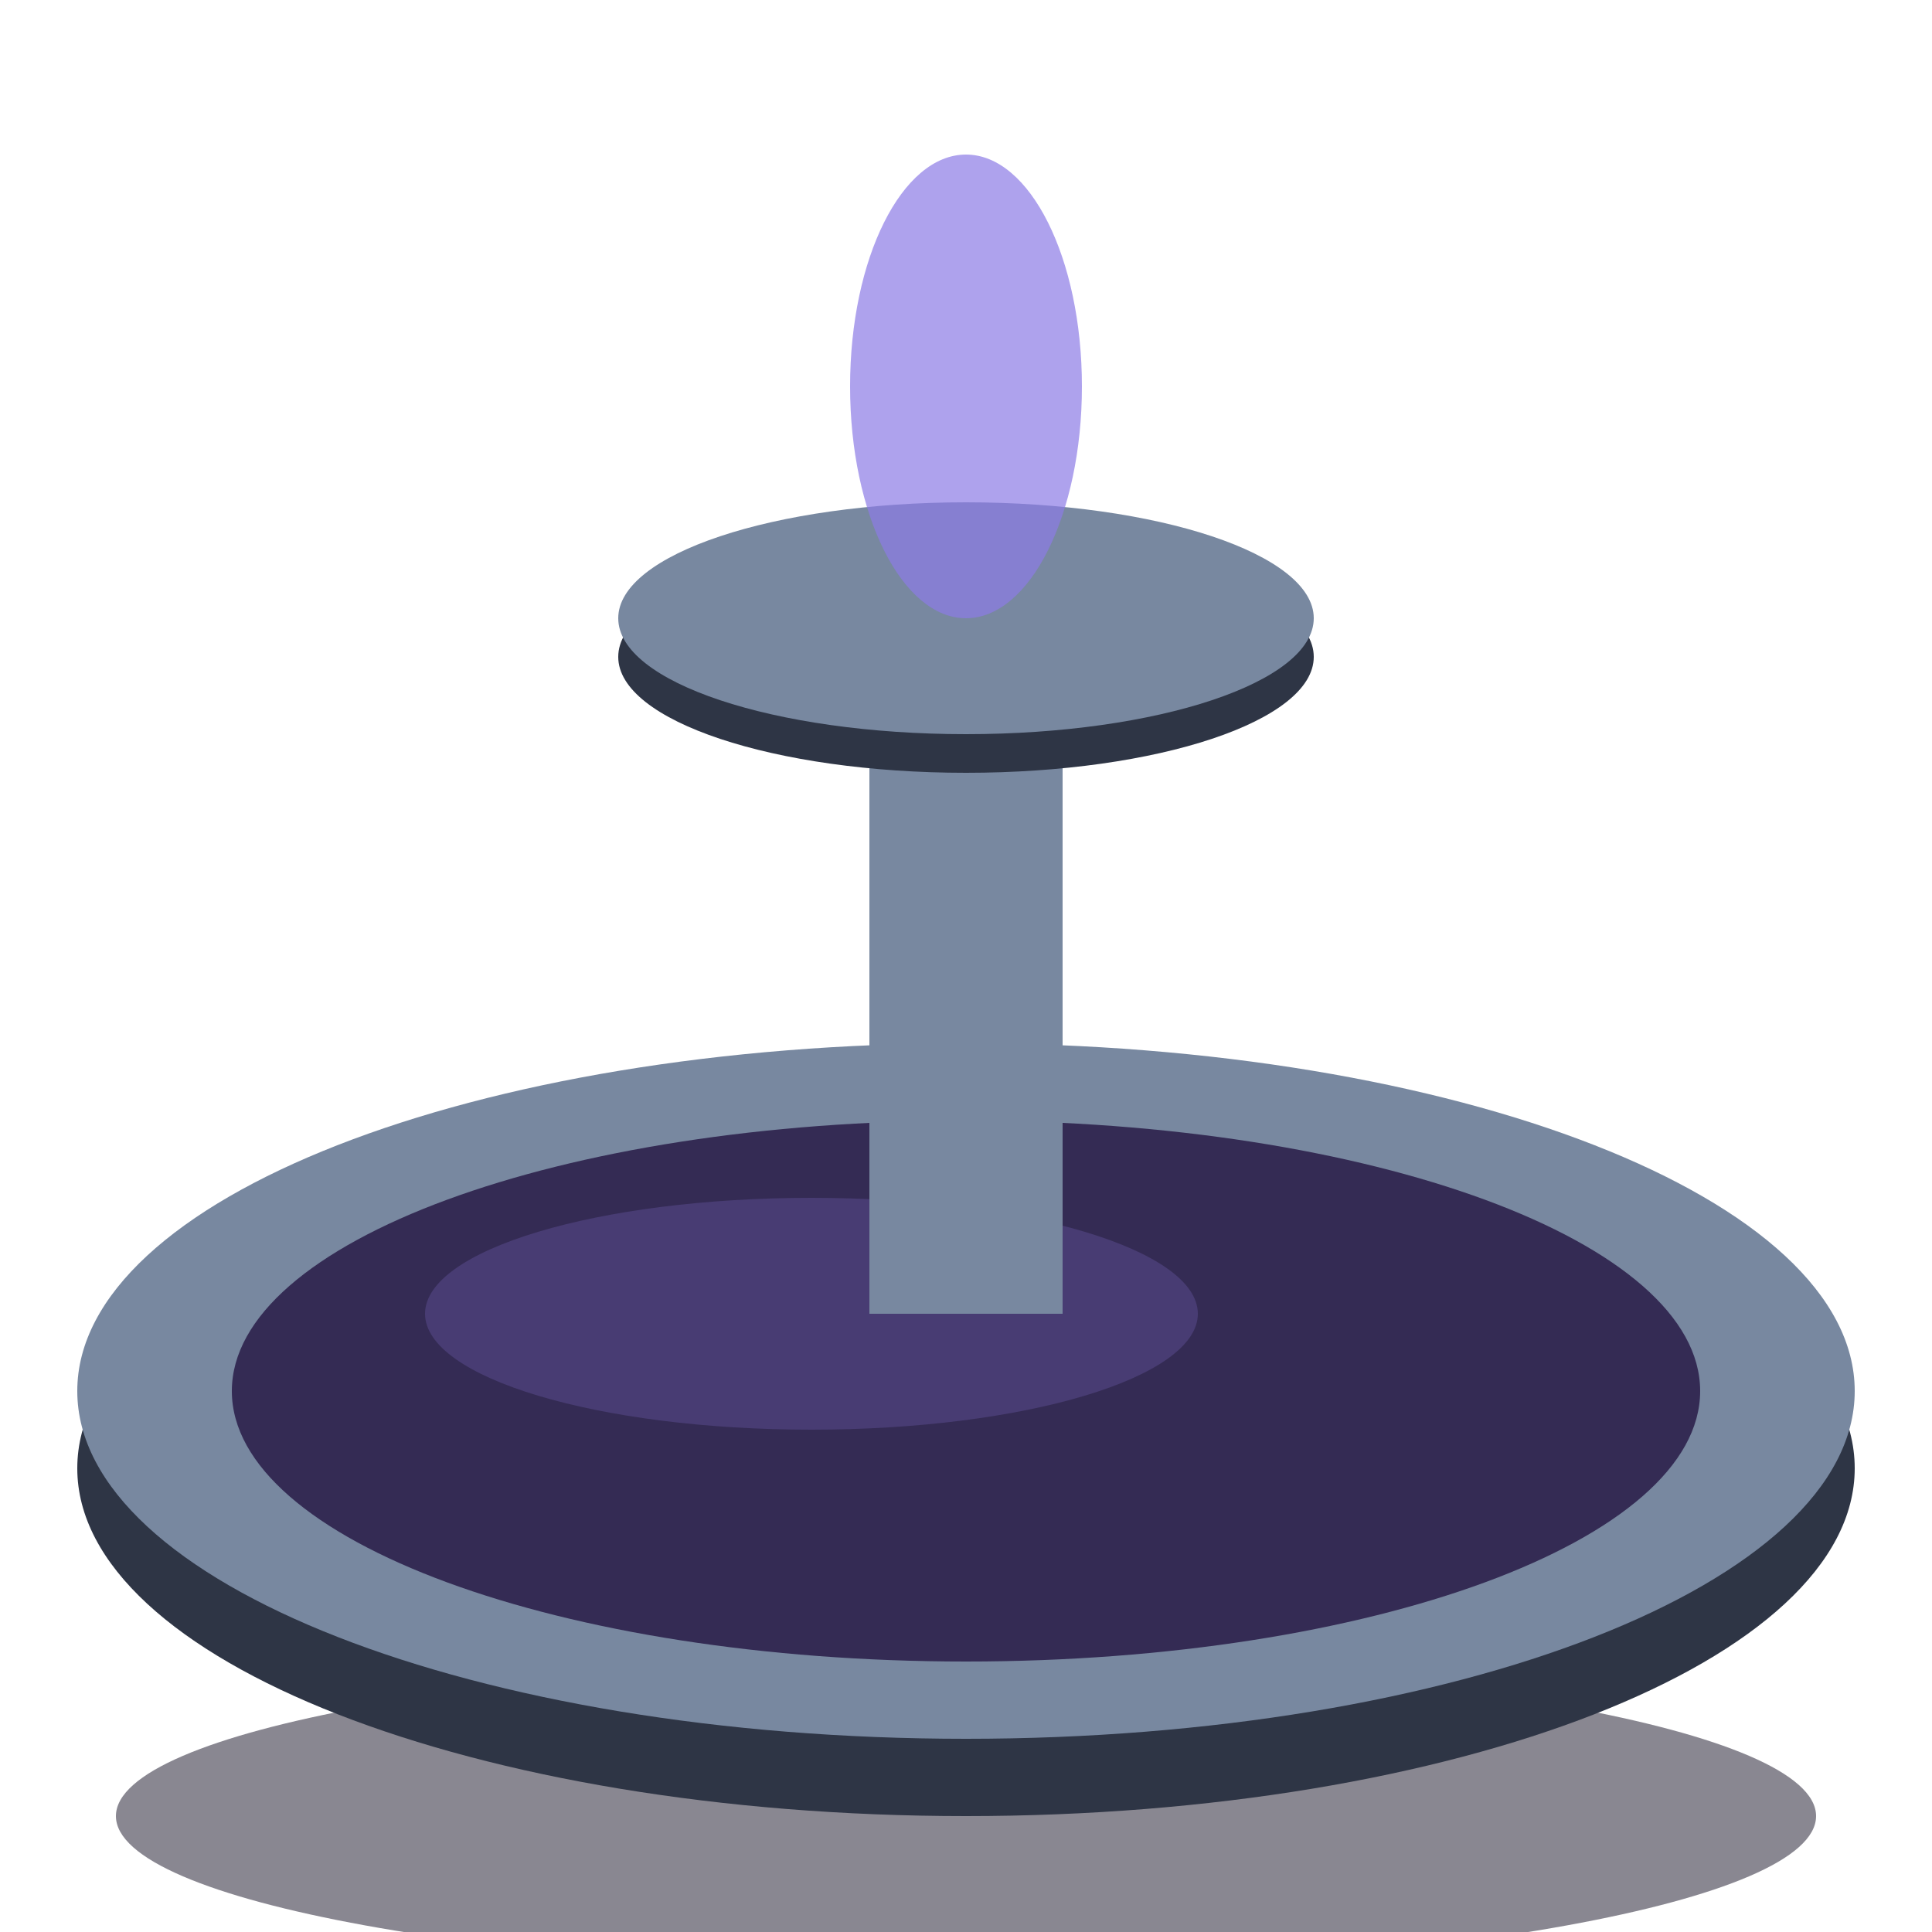
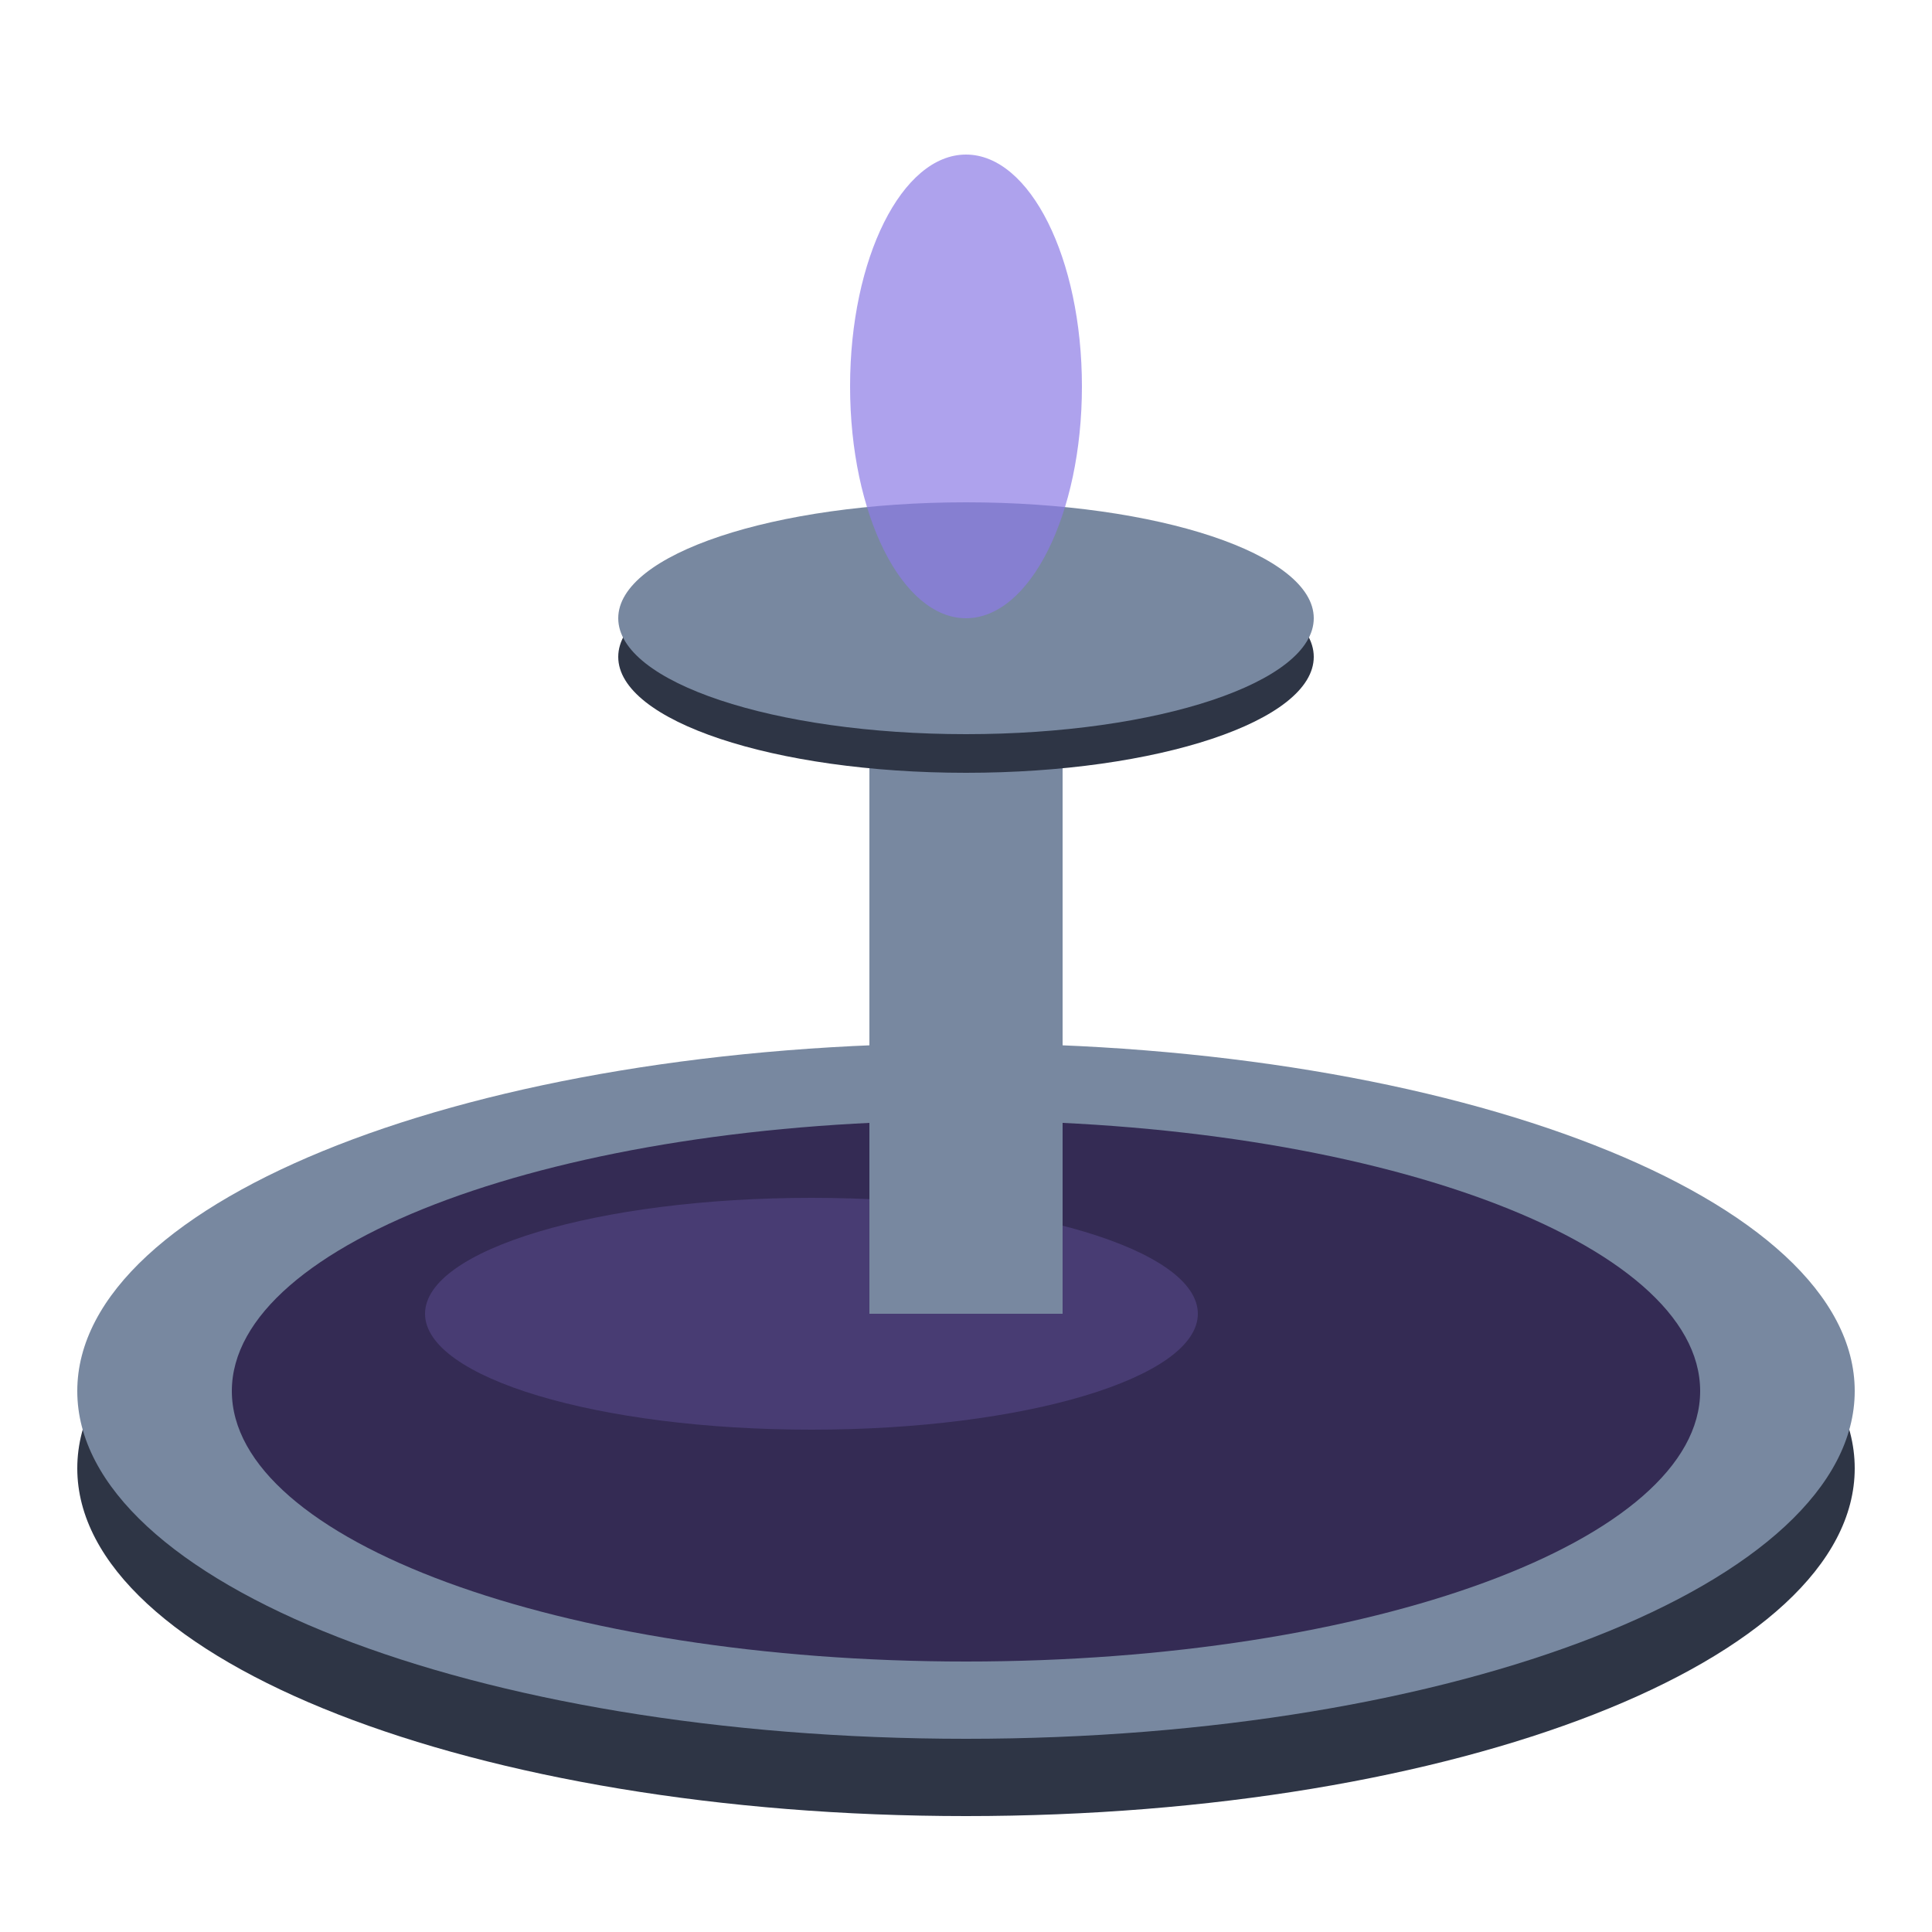
<svg xmlns="http://www.w3.org/2000/svg" viewBox="0 0 100 100">
-   <ellipse cx="50" cy="94" rx="44" ry="8" fill="#141024" opacity="0.5" />
  <ellipse cx="50" cy="76" rx="46" ry="18" fill="#2e3545" />
  <ellipse cx="50" cy="72" rx="46" ry="18" fill="#7888a0" />
  <ellipse cx="50" cy="72" rx="38" ry="14" fill="#342b54" />
  <ellipse cx="42" cy="68" rx="20" ry="6" fill="#483c73" />
  <rect x="45" y="34" width="10" height="34" fill="#7888a0" />
  <ellipse cx="50" cy="34" rx="18" ry="6" fill="#2e3545" />
  <ellipse cx="50" cy="32" rx="18" ry="6" fill="#7888a0" />
  <ellipse cx="50" cy="20" rx="6" ry="12" fill="#8c7ae6" opacity="0.7" />
</svg>
